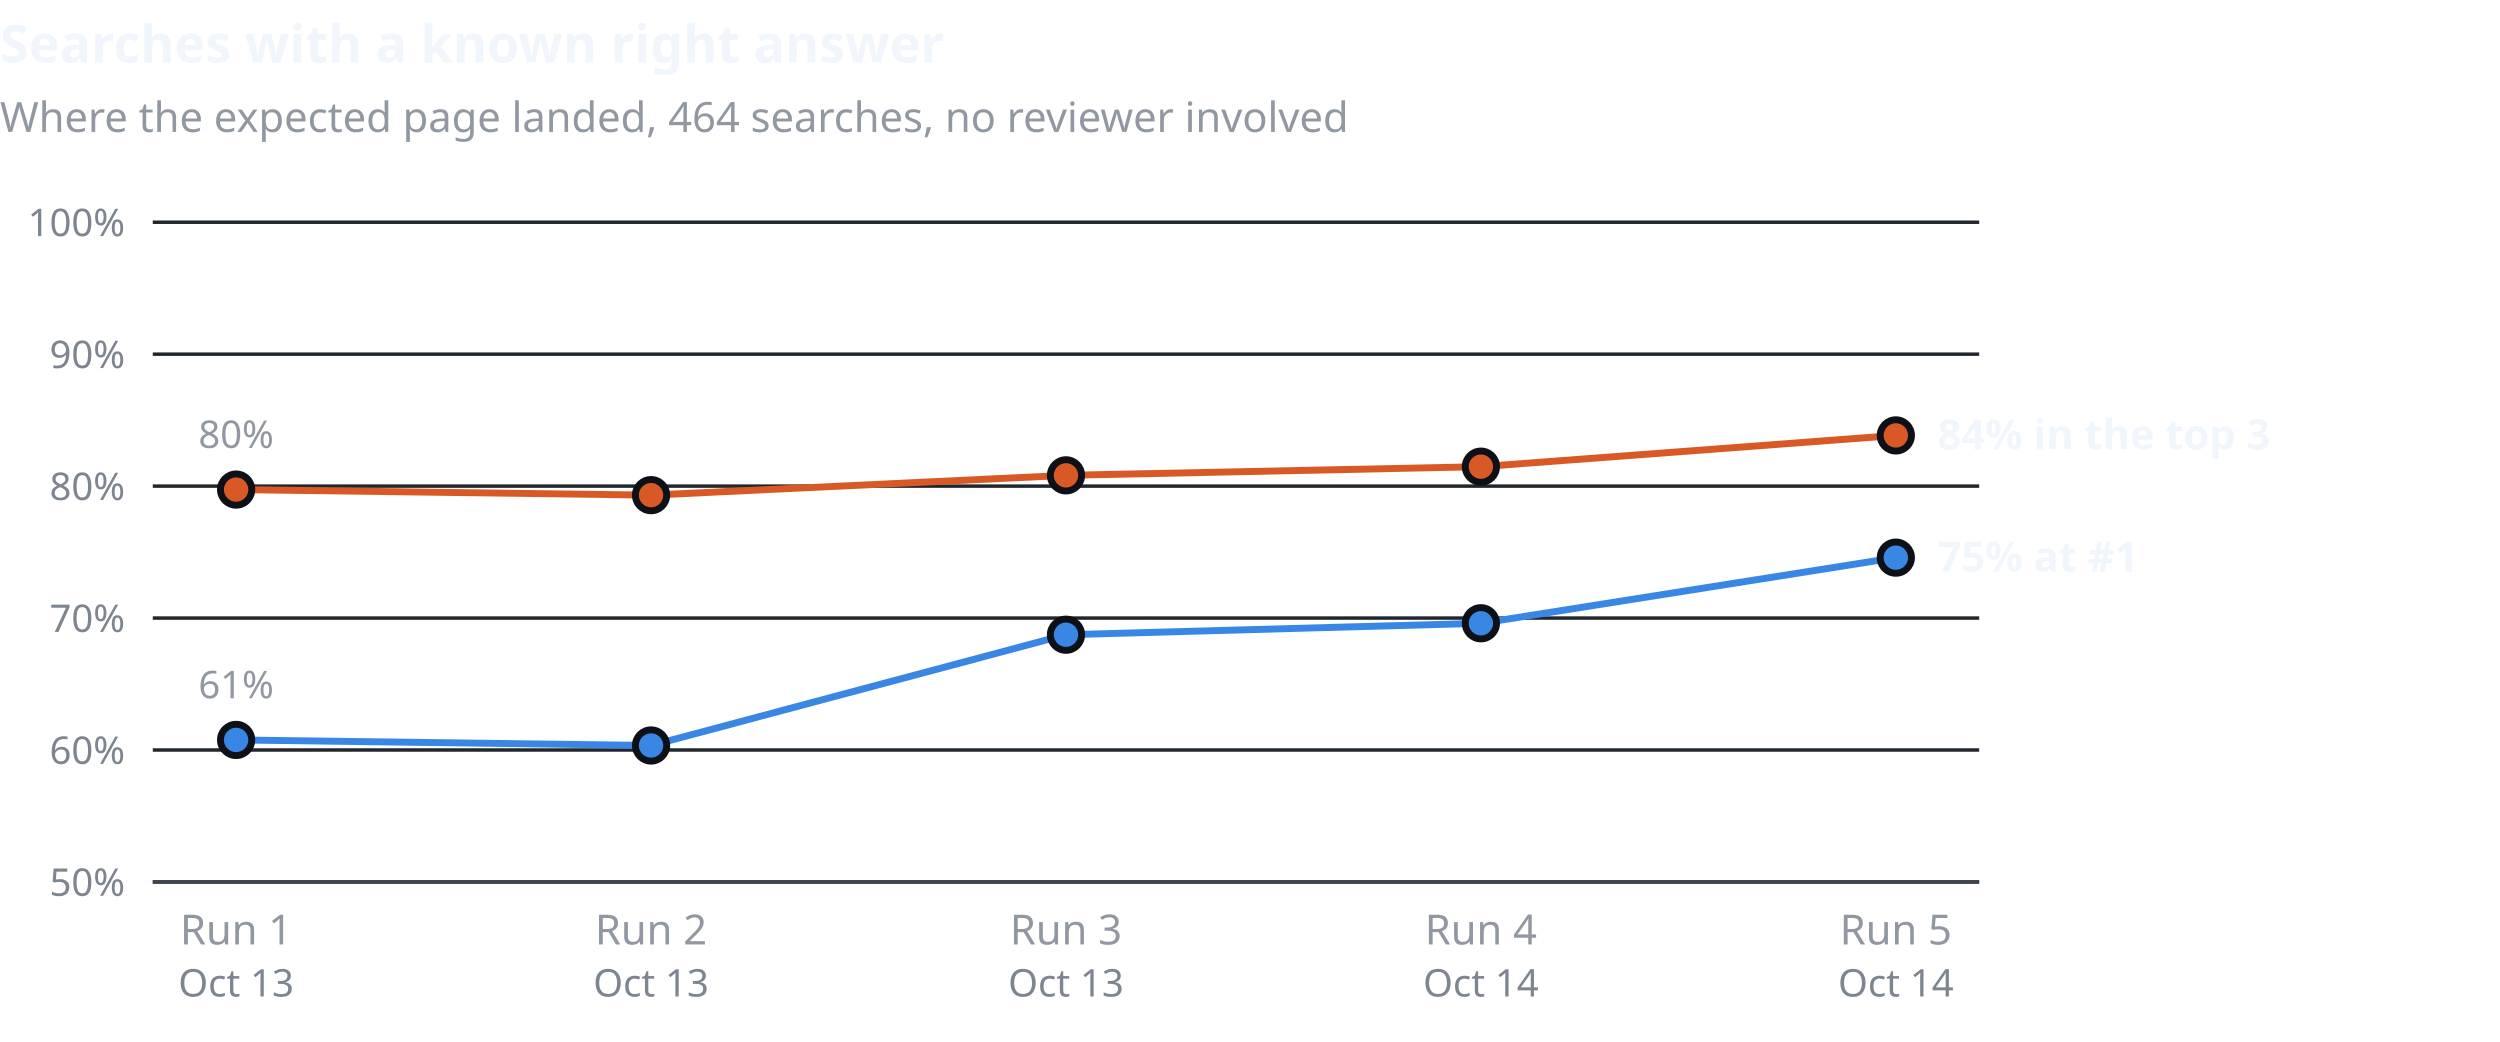
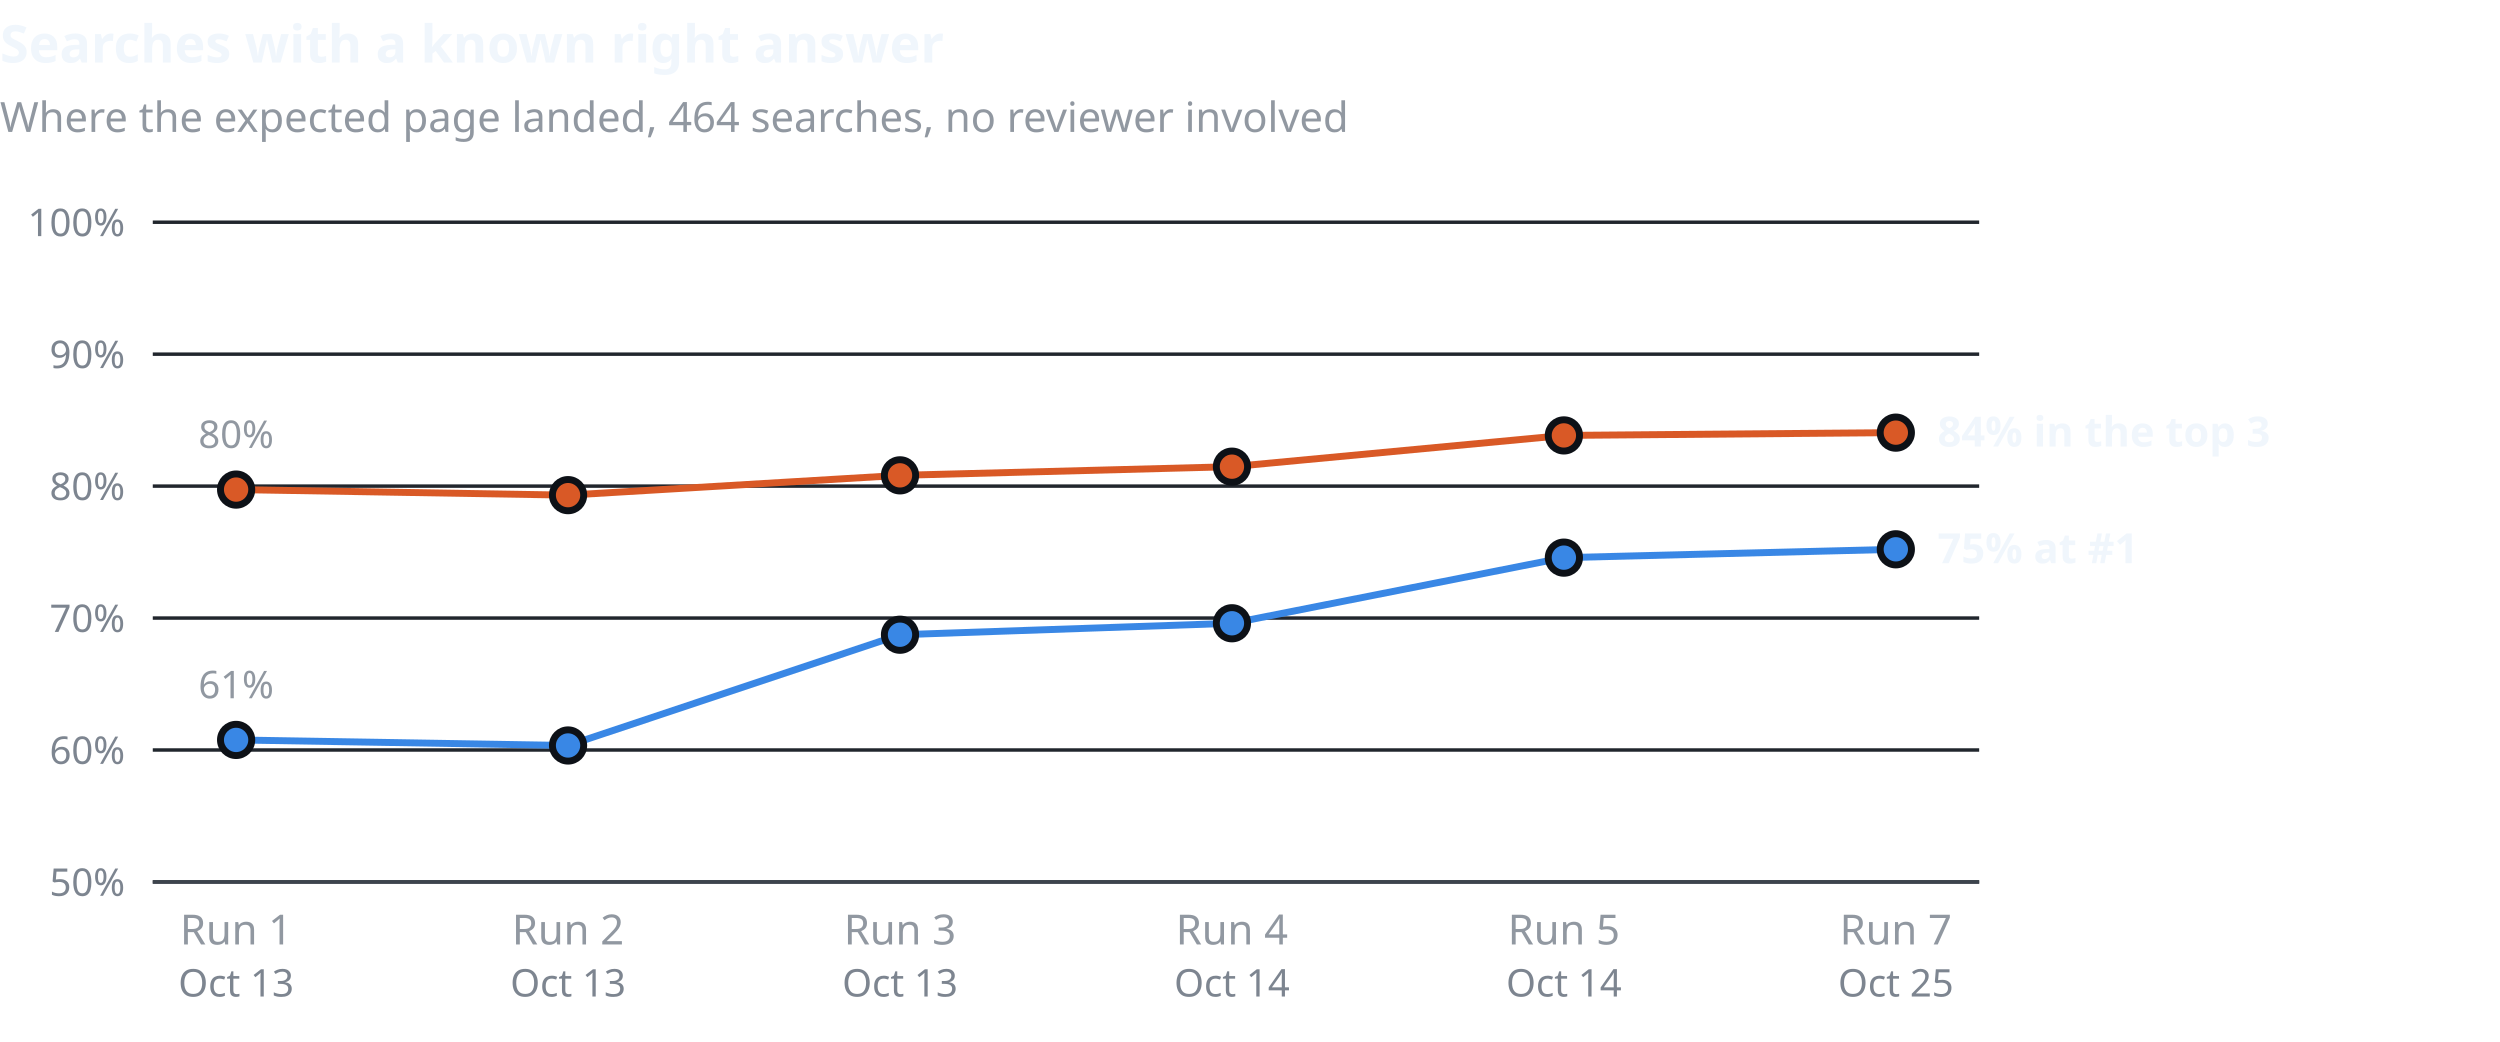
<svg xmlns="http://www.w3.org/2000/svg" width="720" height="300" viewBox="0 0 720 300" role="img" font-family="-apple-system,BlinkMacSystemFont,'Segoe UI','Noto Sans',Helvetica,Arial,sans-serif">
  <text x="0.0" y="18.0" font-size="15" fill="#f0f6fc" text-anchor="start" font-weight="600">Searches with a known right answer</text>
  <text x="0.0" y="38.0" font-size="12" fill="#9198a1" text-anchor="start" font-weight="400">Where the expected page landed, 464 searches, no reviewer involved</text>
  <line x1="44.0" y1="254.0" x2="570.0" y2="254.0" stroke="#21262d" stroke-width="1" />
  <text x="36.0" y="258.0" font-size="11" fill="#7d8590" text-anchor="end" font-weight="400">50%</text>
  <line x1="44.0" y1="216.0" x2="570.0" y2="216.0" stroke="#21262d" stroke-width="1" />
  <text x="36.0" y="220.0" font-size="11" fill="#7d8590" text-anchor="end" font-weight="400">60%</text>
  <line x1="44.0" y1="178.0" x2="570.0" y2="178.0" stroke="#21262d" stroke-width="1" />
  <text x="36.0" y="182.0" font-size="11" fill="#7d8590" text-anchor="end" font-weight="400">70%</text>
  <line x1="44.0" y1="140.0" x2="570.0" y2="140.0" stroke="#21262d" stroke-width="1" />
  <text x="36.0" y="144.0" font-size="11" fill="#7d8590" text-anchor="end" font-weight="400">80%</text>
  <line x1="44.0" y1="102.0" x2="570.0" y2="102.0" stroke="#21262d" stroke-width="1" />
  <text x="36.0" y="106.0" font-size="11" fill="#7d8590" text-anchor="end" font-weight="400">90%</text>
  <line x1="44.0" y1="64.0" x2="570.0" y2="64.0" stroke="#21262d" stroke-width="1" />
  <text x="36.0" y="68.0" font-size="11" fill="#7d8590" text-anchor="end" font-weight="400">100%</text>
  <line x1="44.0" y1="254.0" x2="570.0" y2="254.0" stroke="#3d444d" stroke-width="1" />
-   <polyline points="68.0,141.0 187.5,142.6 307.0,136.9 426.5,134.4 546.0,125.4" fill="none" stroke="#d95926" stroke-width="2" stroke-linejoin="round" stroke-linecap="round" />
+   <polyline points="68.0,141.0 163.6,142.6 259.2,136.9 354.8,134.4 450.4,125.4 546.0,124.6" fill="none" stroke="#d95926" stroke-width="2" stroke-linejoin="round" stroke-linecap="round" />
  <circle cx="68.0" cy="141.0" r="4.5" fill="#d95926" stroke="#0d1117" stroke-width="2" />
-   <circle cx="187.5" cy="142.6" r="4.5" fill="#d95926" stroke="#0d1117" stroke-width="2" />
-   <circle cx="307.0" cy="136.9" r="4.5" fill="#d95926" stroke="#0d1117" stroke-width="2" />
-   <circle cx="426.5" cy="134.4" r="4.5" fill="#d95926" stroke="#0d1117" stroke-width="2" />
-   <circle cx="546.0" cy="125.4" r="4.5" fill="#d95926" stroke="#0d1117" stroke-width="2" />
+   <circle cx="163.6" cy="142.6" r="4.5" fill="#d95926" stroke="#0d1117" stroke-width="2" />
+   <circle cx="259.2" cy="136.9" r="4.5" fill="#d95926" stroke="#0d1117" stroke-width="2" />
+   <circle cx="354.8" cy="134.4" r="4.5" fill="#d95926" stroke="#0d1117" stroke-width="2" />
+   <circle cx="450.4" cy="125.4" r="4.5" fill="#d95926" stroke="#0d1117" stroke-width="2" />
+   <circle cx="546.0" cy="124.6" r="4.5" fill="#d95926" stroke="#0d1117" stroke-width="2" />
  <text x="68.0" y="129.0" font-size="11" fill="#9198a1" text-anchor="middle" font-weight="400">80%</text>
-   <text x="558.0" y="129.4" font-size="12" fill="#f0f6fc" text-anchor="start" font-weight="600">84%  in the top 3</text>
-   <polyline points="68.0,213.1 187.5,214.7 307.0,182.8 426.5,179.5 546.0,160.6" fill="none" stroke="#3987e5" stroke-width="2" stroke-linejoin="round" stroke-linecap="round" />
+   <text x="558.0" y="128.6" font-size="12" fill="#f0f6fc" text-anchor="start" font-weight="600">84%  in the top 3</text>
+   <polyline points="68.0,213.1 163.6,214.7 259.2,182.8 354.8,179.5 450.4,160.6 546.0,158.2" fill="none" stroke="#3987e5" stroke-width="2" stroke-linejoin="round" stroke-linecap="round" />
  <circle cx="68.0" cy="213.1" r="4.5" fill="#3987e5" stroke="#0d1117" stroke-width="2" />
-   <circle cx="187.5" cy="214.7" r="4.5" fill="#3987e5" stroke="#0d1117" stroke-width="2" />
-   <circle cx="307.0" cy="182.8" r="4.5" fill="#3987e5" stroke="#0d1117" stroke-width="2" />
-   <circle cx="426.5" cy="179.5" r="4.5" fill="#3987e5" stroke="#0d1117" stroke-width="2" />
-   <circle cx="546.0" cy="160.6" r="4.5" fill="#3987e5" stroke="#0d1117" stroke-width="2" />
+   <circle cx="163.6" cy="214.7" r="4.5" fill="#3987e5" stroke="#0d1117" stroke-width="2" />
+   <circle cx="259.2" cy="182.8" r="4.5" fill="#3987e5" stroke="#0d1117" stroke-width="2" />
+   <circle cx="354.8" cy="179.5" r="4.5" fill="#3987e5" stroke="#0d1117" stroke-width="2" />
+   <circle cx="450.4" cy="160.6" r="4.5" fill="#3987e5" stroke="#0d1117" stroke-width="2" />
+   <circle cx="546.0" cy="158.2" r="4.5" fill="#3987e5" stroke="#0d1117" stroke-width="2" />
  <text x="68.0" y="201.1" font-size="11" fill="#9198a1" text-anchor="middle" font-weight="400">61%</text>
-   <text x="558.0" y="164.6" font-size="12" fill="#f0f6fc" text-anchor="start" font-weight="600">75%  at #1</text>
+   <text x="558.0" y="162.2" font-size="12" fill="#f0f6fc" text-anchor="start" font-weight="600">75%  at #1</text>
  <text x="68.0" y="272.0" font-size="12" fill="#9198a1" text-anchor="middle" font-weight="400">Run 1</text>
  <text x="68.0" y="287.0" font-size="11" fill="#7d8590" text-anchor="middle" font-weight="400">Oct 13</text>
-   <text x="187.5" y="272.0" font-size="12" fill="#9198a1" text-anchor="middle" font-weight="400">Run 2</text>
-   <text x="187.5" y="287.0" font-size="11" fill="#7d8590" text-anchor="middle" font-weight="400">Oct 13</text>
-   <text x="307.0" y="272.0" font-size="12" fill="#9198a1" text-anchor="middle" font-weight="400">Run 3</text>
-   <text x="307.0" y="287.0" font-size="11" fill="#7d8590" text-anchor="middle" font-weight="400">Oct 13</text>
-   <text x="426.5" y="272.0" font-size="12" fill="#9198a1" text-anchor="middle" font-weight="400">Run 4</text>
-   <text x="426.5" y="287.0" font-size="11" fill="#7d8590" text-anchor="middle" font-weight="400">Oct 14</text>
-   <text x="546.0" y="272.0" font-size="12" fill="#9198a1" text-anchor="middle" font-weight="400">Run 5</text>
-   <text x="546.0" y="287.0" font-size="11" fill="#7d8590" text-anchor="middle" font-weight="400">Oct 14</text>
+   <text x="163.6" y="272.0" font-size="12" fill="#9198a1" text-anchor="middle" font-weight="400">Run 2</text>
+   <text x="163.6" y="287.0" font-size="11" fill="#7d8590" text-anchor="middle" font-weight="400">Oct 13</text>
+   <text x="259.2" y="272.0" font-size="12" fill="#9198a1" text-anchor="middle" font-weight="400">Run 3</text>
+   <text x="259.2" y="287.0" font-size="11" fill="#7d8590" text-anchor="middle" font-weight="400">Oct 13</text>
+   <text x="354.8" y="272.0" font-size="12" fill="#9198a1" text-anchor="middle" font-weight="400">Run 4</text>
+   <text x="354.8" y="287.0" font-size="11" fill="#7d8590" text-anchor="middle" font-weight="400">Oct 14</text>
+   <text x="450.4" y="272.0" font-size="12" fill="#9198a1" text-anchor="middle" font-weight="400">Run 5</text>
+   <text x="450.4" y="287.0" font-size="11" fill="#7d8590" text-anchor="middle" font-weight="400">Oct 14</text>
+   <text x="546.0" y="272.0" font-size="12" fill="#9198a1" text-anchor="middle" font-weight="400">Run 7</text>
+   <text x="546.0" y="287.0" font-size="11" fill="#7d8590" text-anchor="middle" font-weight="400">Oct 25</text>
</svg>
